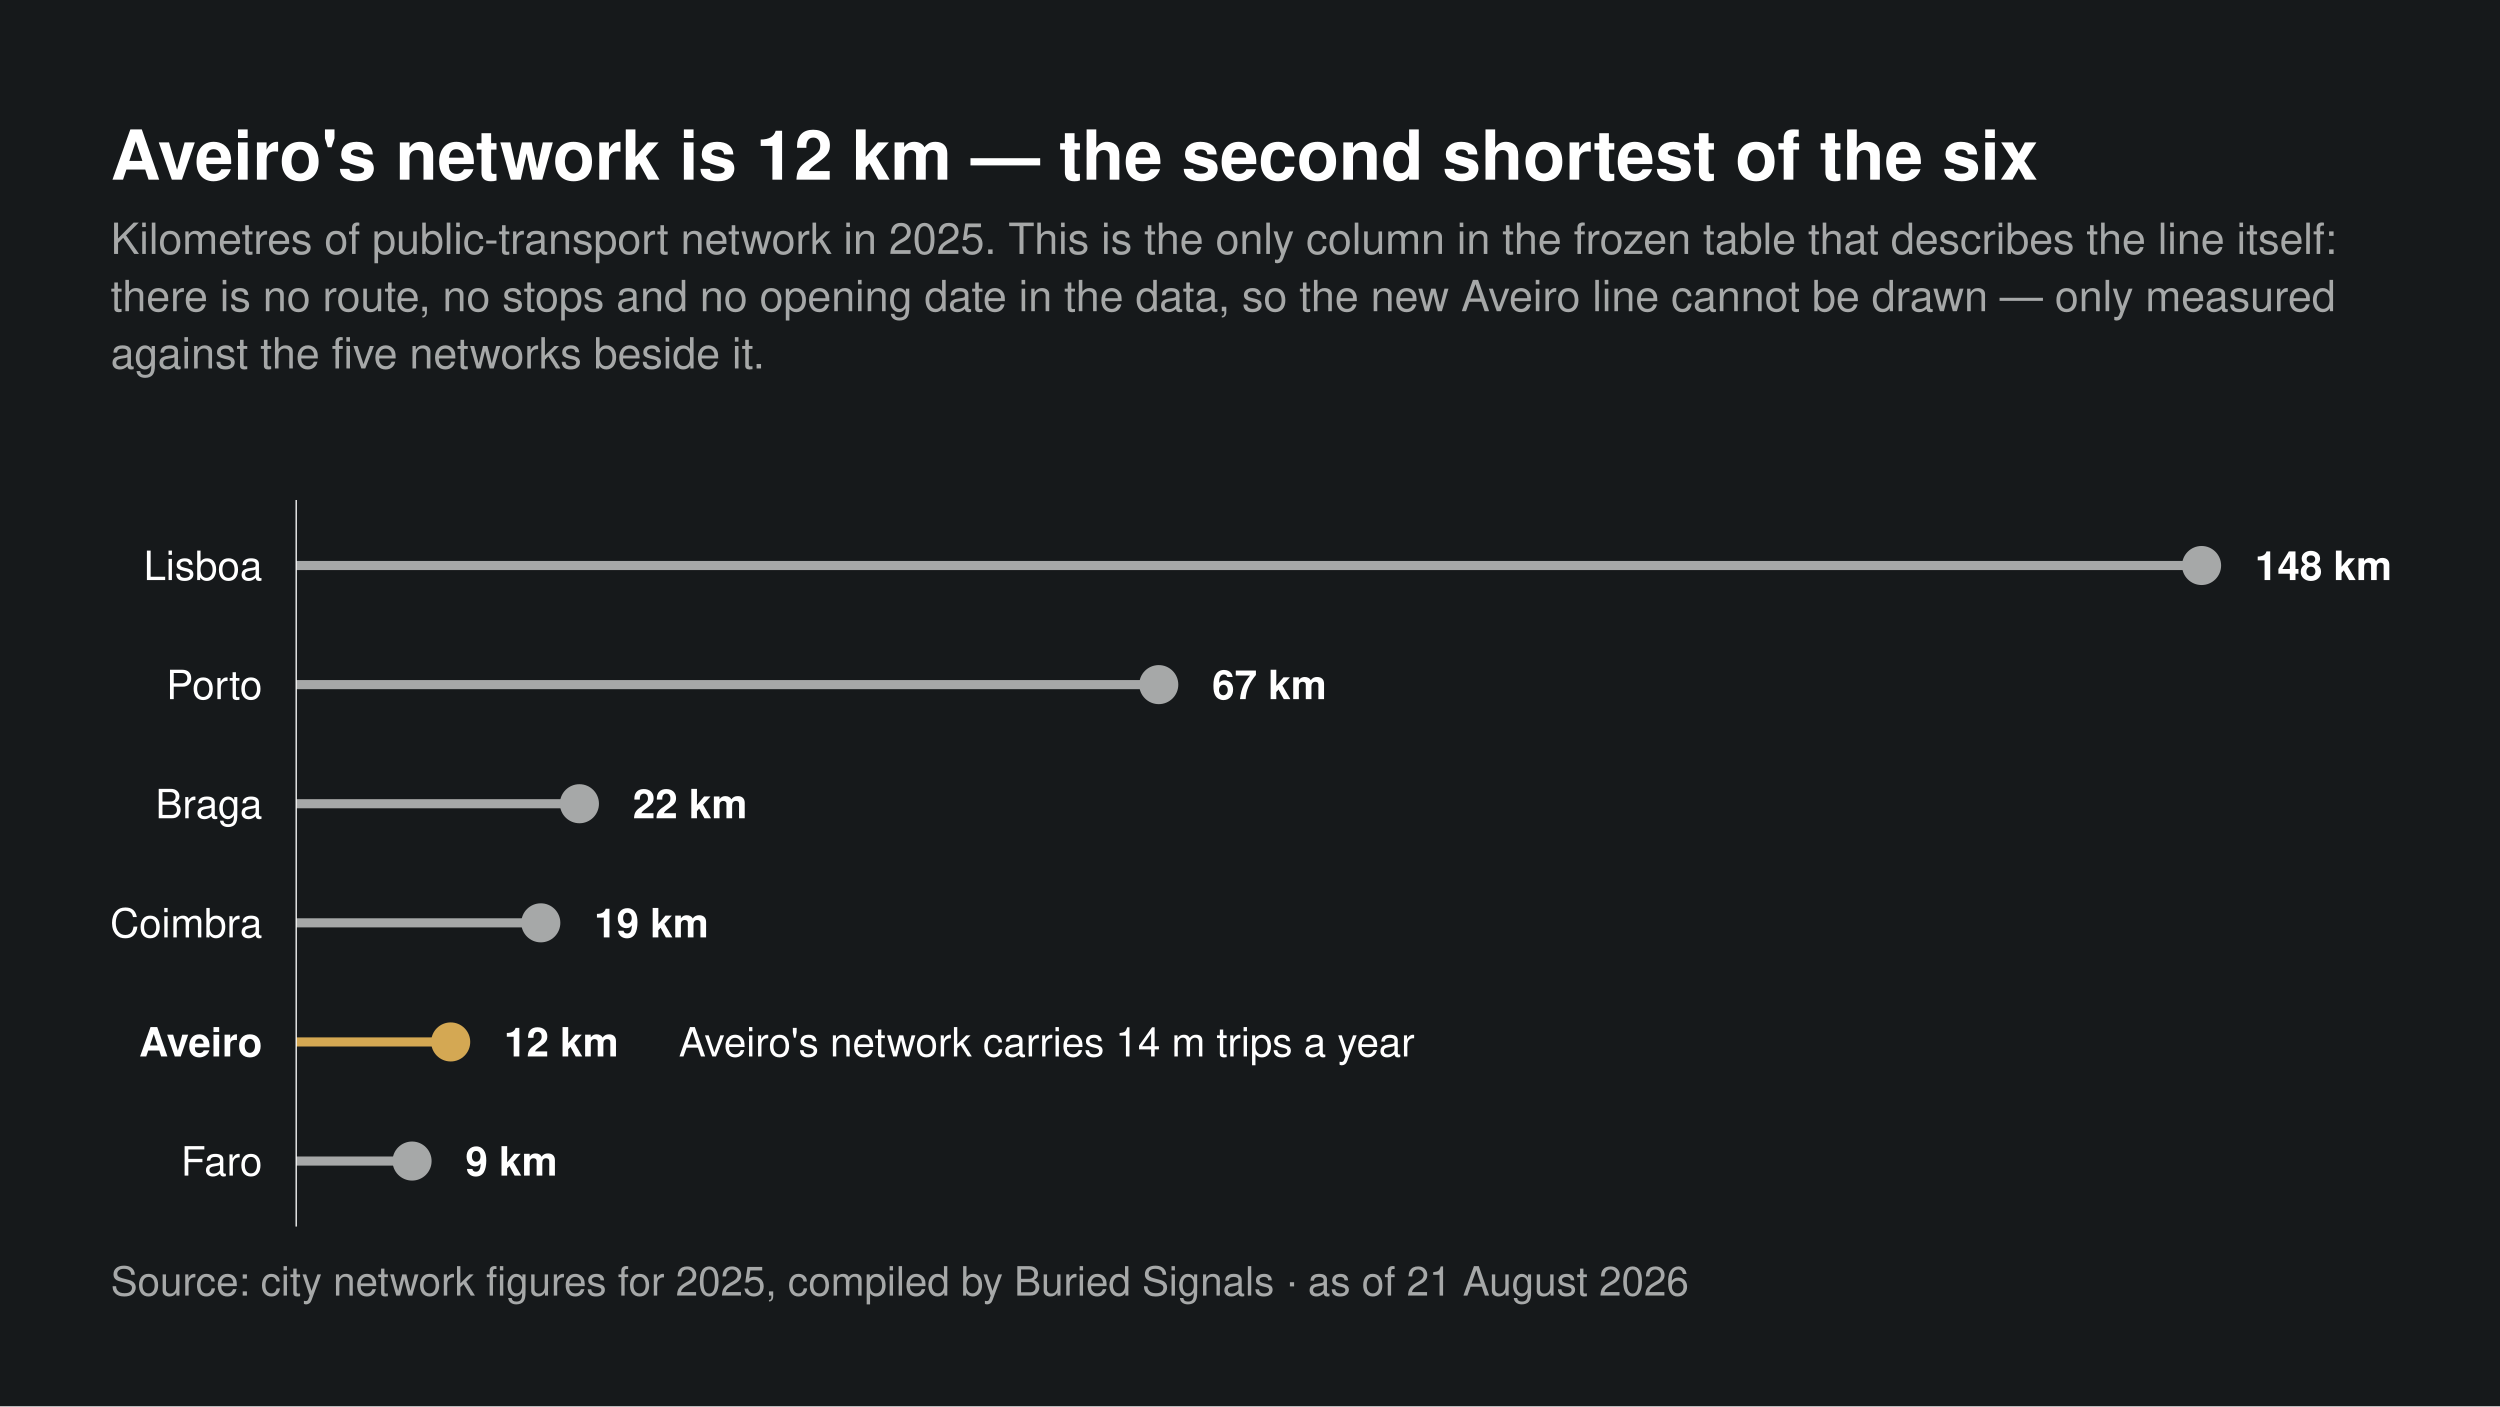
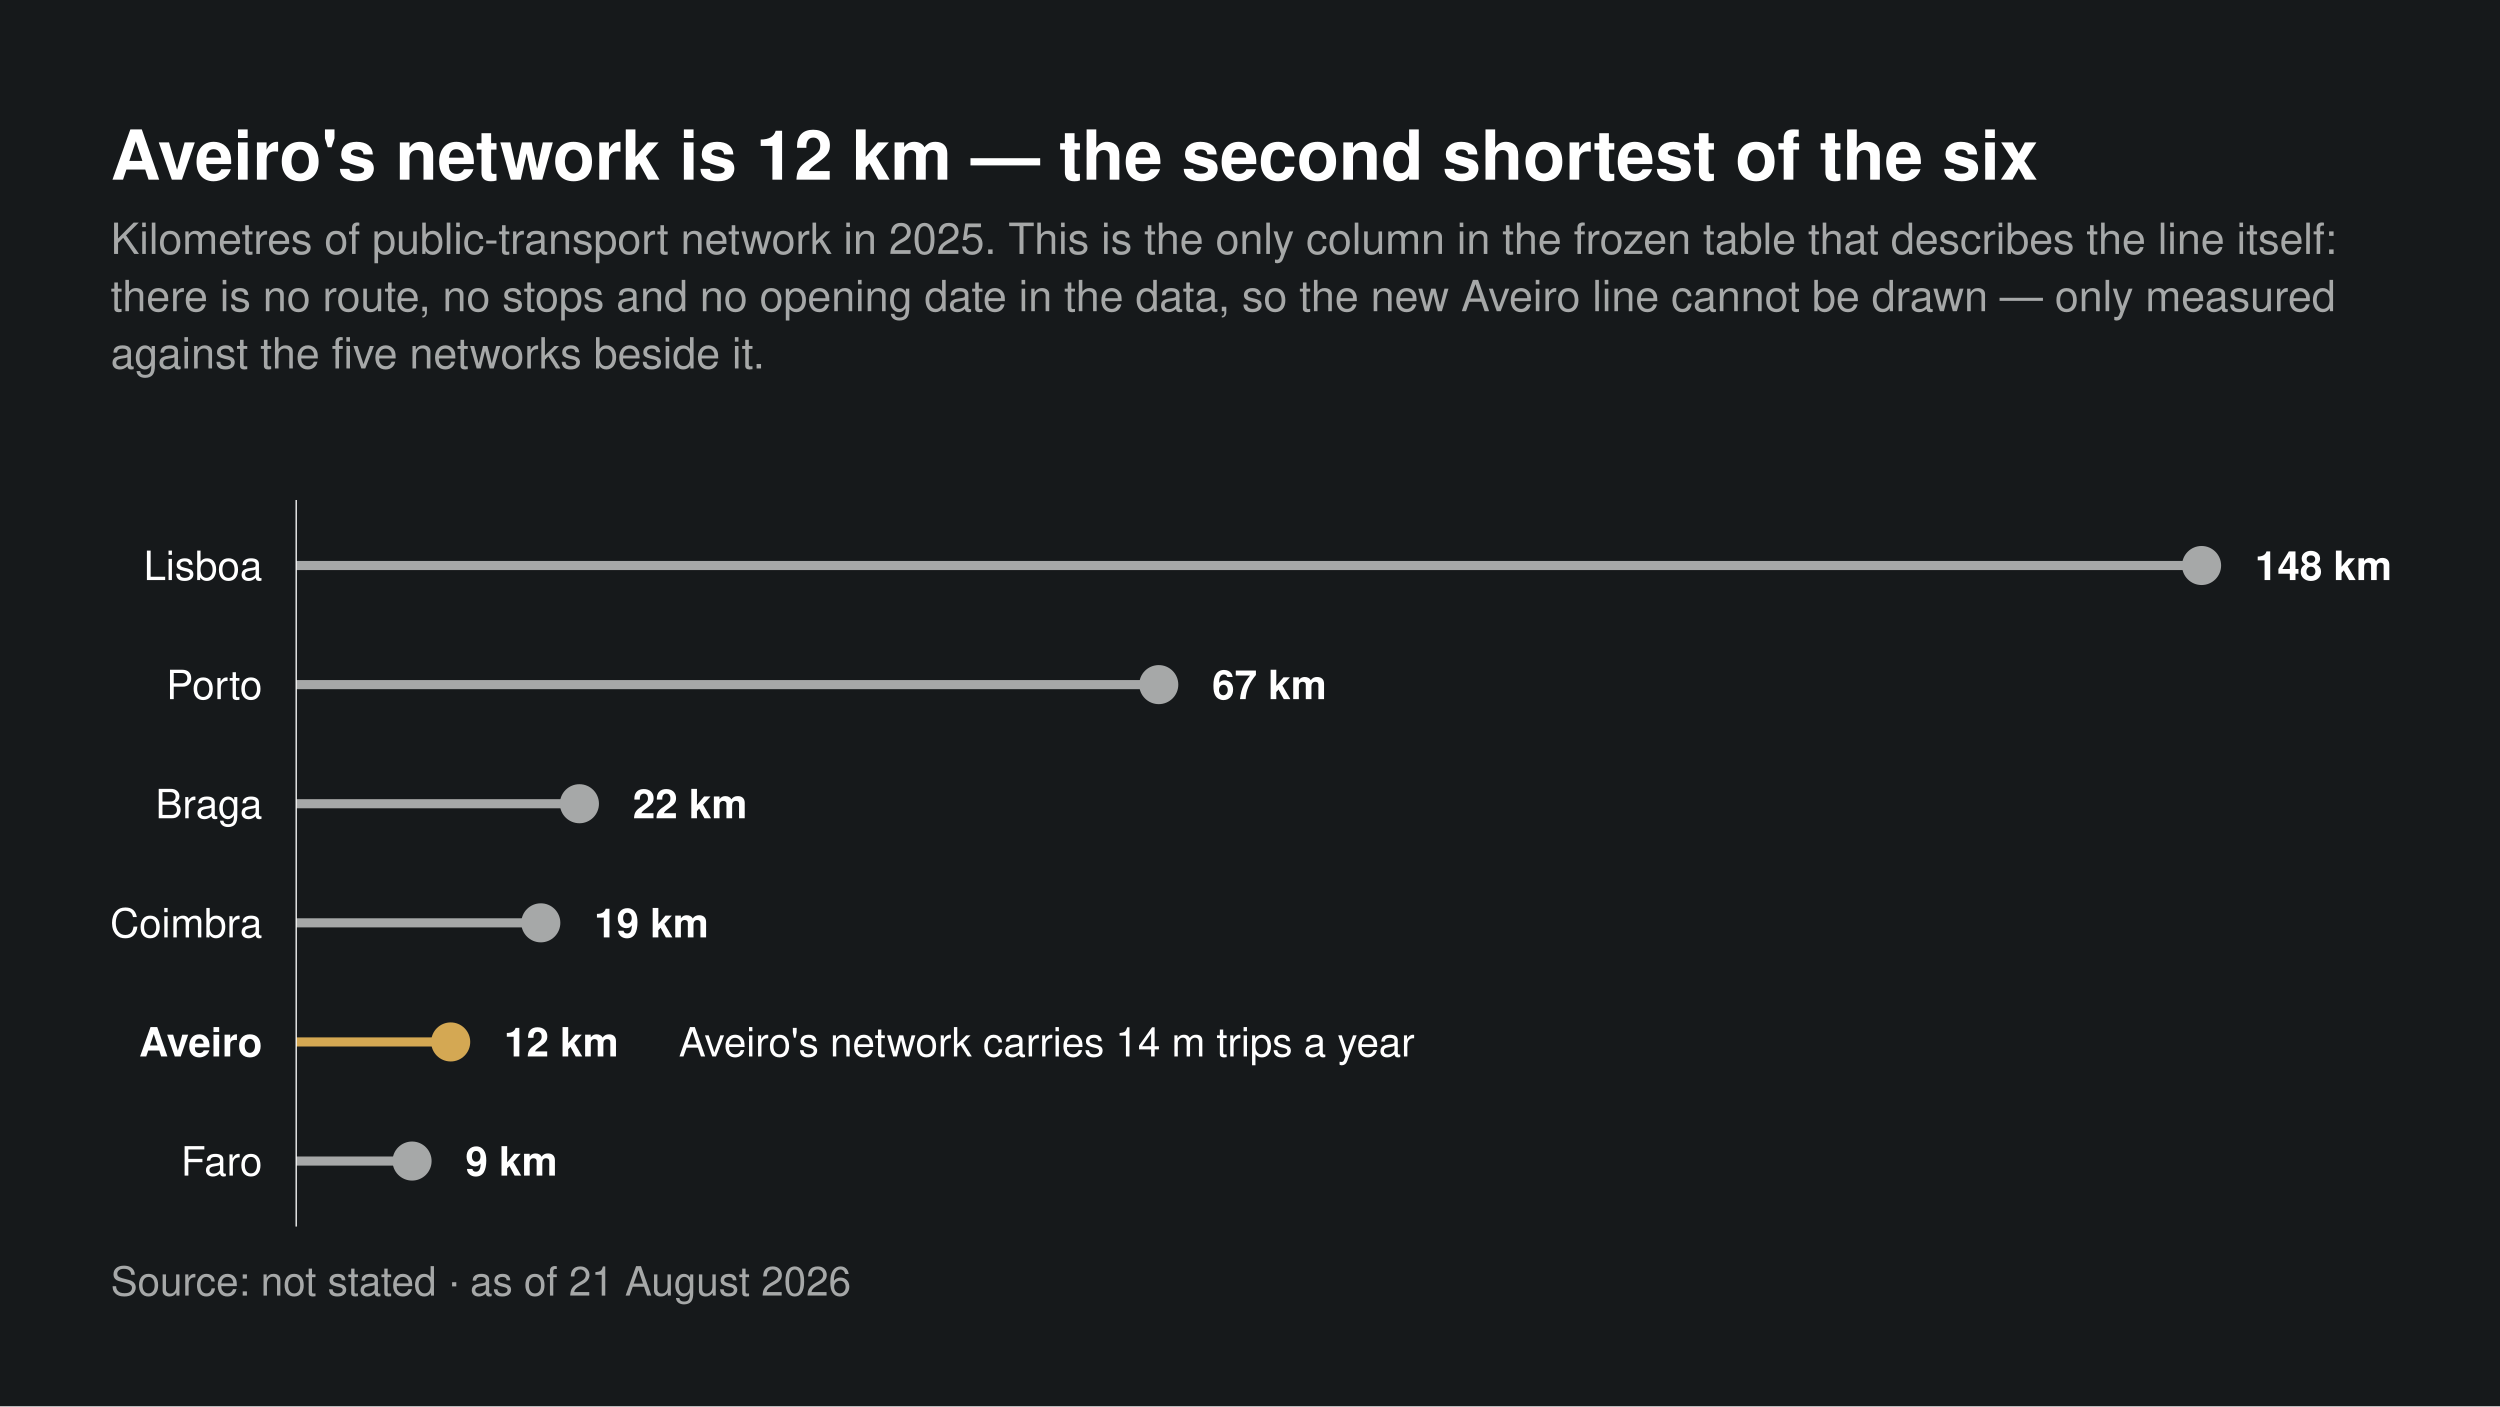
<svg xmlns="http://www.w3.org/2000/svg" width="1920" height="1080" viewBox="0 0 1920 1080" role="img" font-family="Helvetica, Arial, sans-serif">
  <rect x="0" y="0" width="1920" height="1080" fill="#16191B" />
  <text x="85" y="138" fill="#FFFFFF" font-size="53" font-weight="700">Aveiro's network is 12 km — the second shortest of the six</text>
  <text x="85" y="195" fill="#a6a8a8" font-size="33">Kilometres of public-transport network in 2025. This is the only column in the frozen table that describes the line itself:</text>
  <text x="85" y="239" fill="#a6a8a8" font-size="33">there is no route, no stops and no opening date in the data, so the new Aveiro line cannot be drawn — only measured</text>
  <text x="85" y="283" fill="#a6a8a8" font-size="33">against the five networks beside it.</text>
-   <text x="85" y="995" fill="#a6a8a8" font-size="31">Source: city network figures for 2025, compiled by Buried Signals · as of 21 August 2026</text>
+   <text x="85" y="995" fill="#a6a8a8" font-size="31">Source: not stated · as of 21 August 2026</text>
  <g>
    <line x1="227.477" x2="1690.813" y1="434.311" y2="434.311" stroke="#a6a8a8" stroke-width="7" />
    <circle cx="1690.813" cy="434.311" r="15" fill="#a6a8a8" />
    <text x="1731.813" y="445.471" fill="#FFFFFF" font-size="31" font-weight="600">148 km</text>
    <text x="201.477" y="445.471" fill="#FFFFFF" font-size="31" font-weight="400" text-anchor="end">Lisboa</text>
  </g>
  <g>
    <line x1="227.477" x2="889.933" y1="525.787" y2="525.787" stroke="#a6a8a8" stroke-width="7" />
    <circle cx="889.933" cy="525.787" r="15" fill="#a6a8a8" />
    <text x="930.933" y="536.947" fill="#FFFFFF" font-size="31" font-weight="600">67 km</text>
    <text x="201.477" y="536.947" fill="#FFFFFF" font-size="31" font-weight="400" text-anchor="end">Porto</text>
  </g>
  <g>
    <line x1="227.477" x2="445" y1="617.262" y2="617.262" stroke="#a6a8a8" stroke-width="7" />
    <circle cx="445" cy="617.262" r="15" fill="#a6a8a8" />
    <text x="486" y="628.422" fill="#FFFFFF" font-size="31" font-weight="600">22 km</text>
    <text x="201.477" y="628.422" fill="#FFFFFF" font-size="31" font-weight="400" text-anchor="end">Braga</text>
  </g>
  <g>
    <line x1="227.477" x2="415.338" y1="708.738" y2="708.738" stroke="#a6a8a8" stroke-width="7" />
    <circle cx="415.338" cy="708.738" r="15" fill="#a6a8a8" />
    <text x="456.338" y="719.898" fill="#FFFFFF" font-size="31" font-weight="600">19 km</text>
    <text x="201.477" y="719.898" fill="#FFFFFF" font-size="31" font-weight="400" text-anchor="end">Coimbra</text>
  </g>
  <g>
    <line x1="227.477" x2="346.126" y1="800.213" y2="800.213" stroke="#D4A853" stroke-width="7" />
    <circle cx="346.126" cy="800.213" r="15" fill="#D4A853" />
    <text x="387.126" y="811.373" fill="#FFFFFF" font-size="31" font-weight="600">12 km</text>
    <text x="201.477" y="811.373" fill="#FFFFFF" font-size="31" font-weight="700" text-anchor="end">Aveiro</text>
  </g>
  <g>
    <line x1="227.477" x2="316.464" y1="891.689" y2="891.689" stroke="#a6a8a8" stroke-width="7" />
    <circle cx="316.464" cy="891.689" r="15" fill="#a6a8a8" />
    <text x="357.464" y="902.849" fill="#FFFFFF" font-size="31" font-weight="600">9 km</text>
    <text x="201.477" y="902.849" fill="#FFFFFF" font-size="31" font-weight="400" text-anchor="end">Faro</text>
  </g>
  <text x="521.313" y="811.373" fill="#FFFFFF" font-size="31">Aveiro's network carries 14 m trips a year</text>
  <line x1="227.477" x2="227.477" y1="384" y2="942" stroke="#FFFFFF" stroke-width="1" />
</svg>
